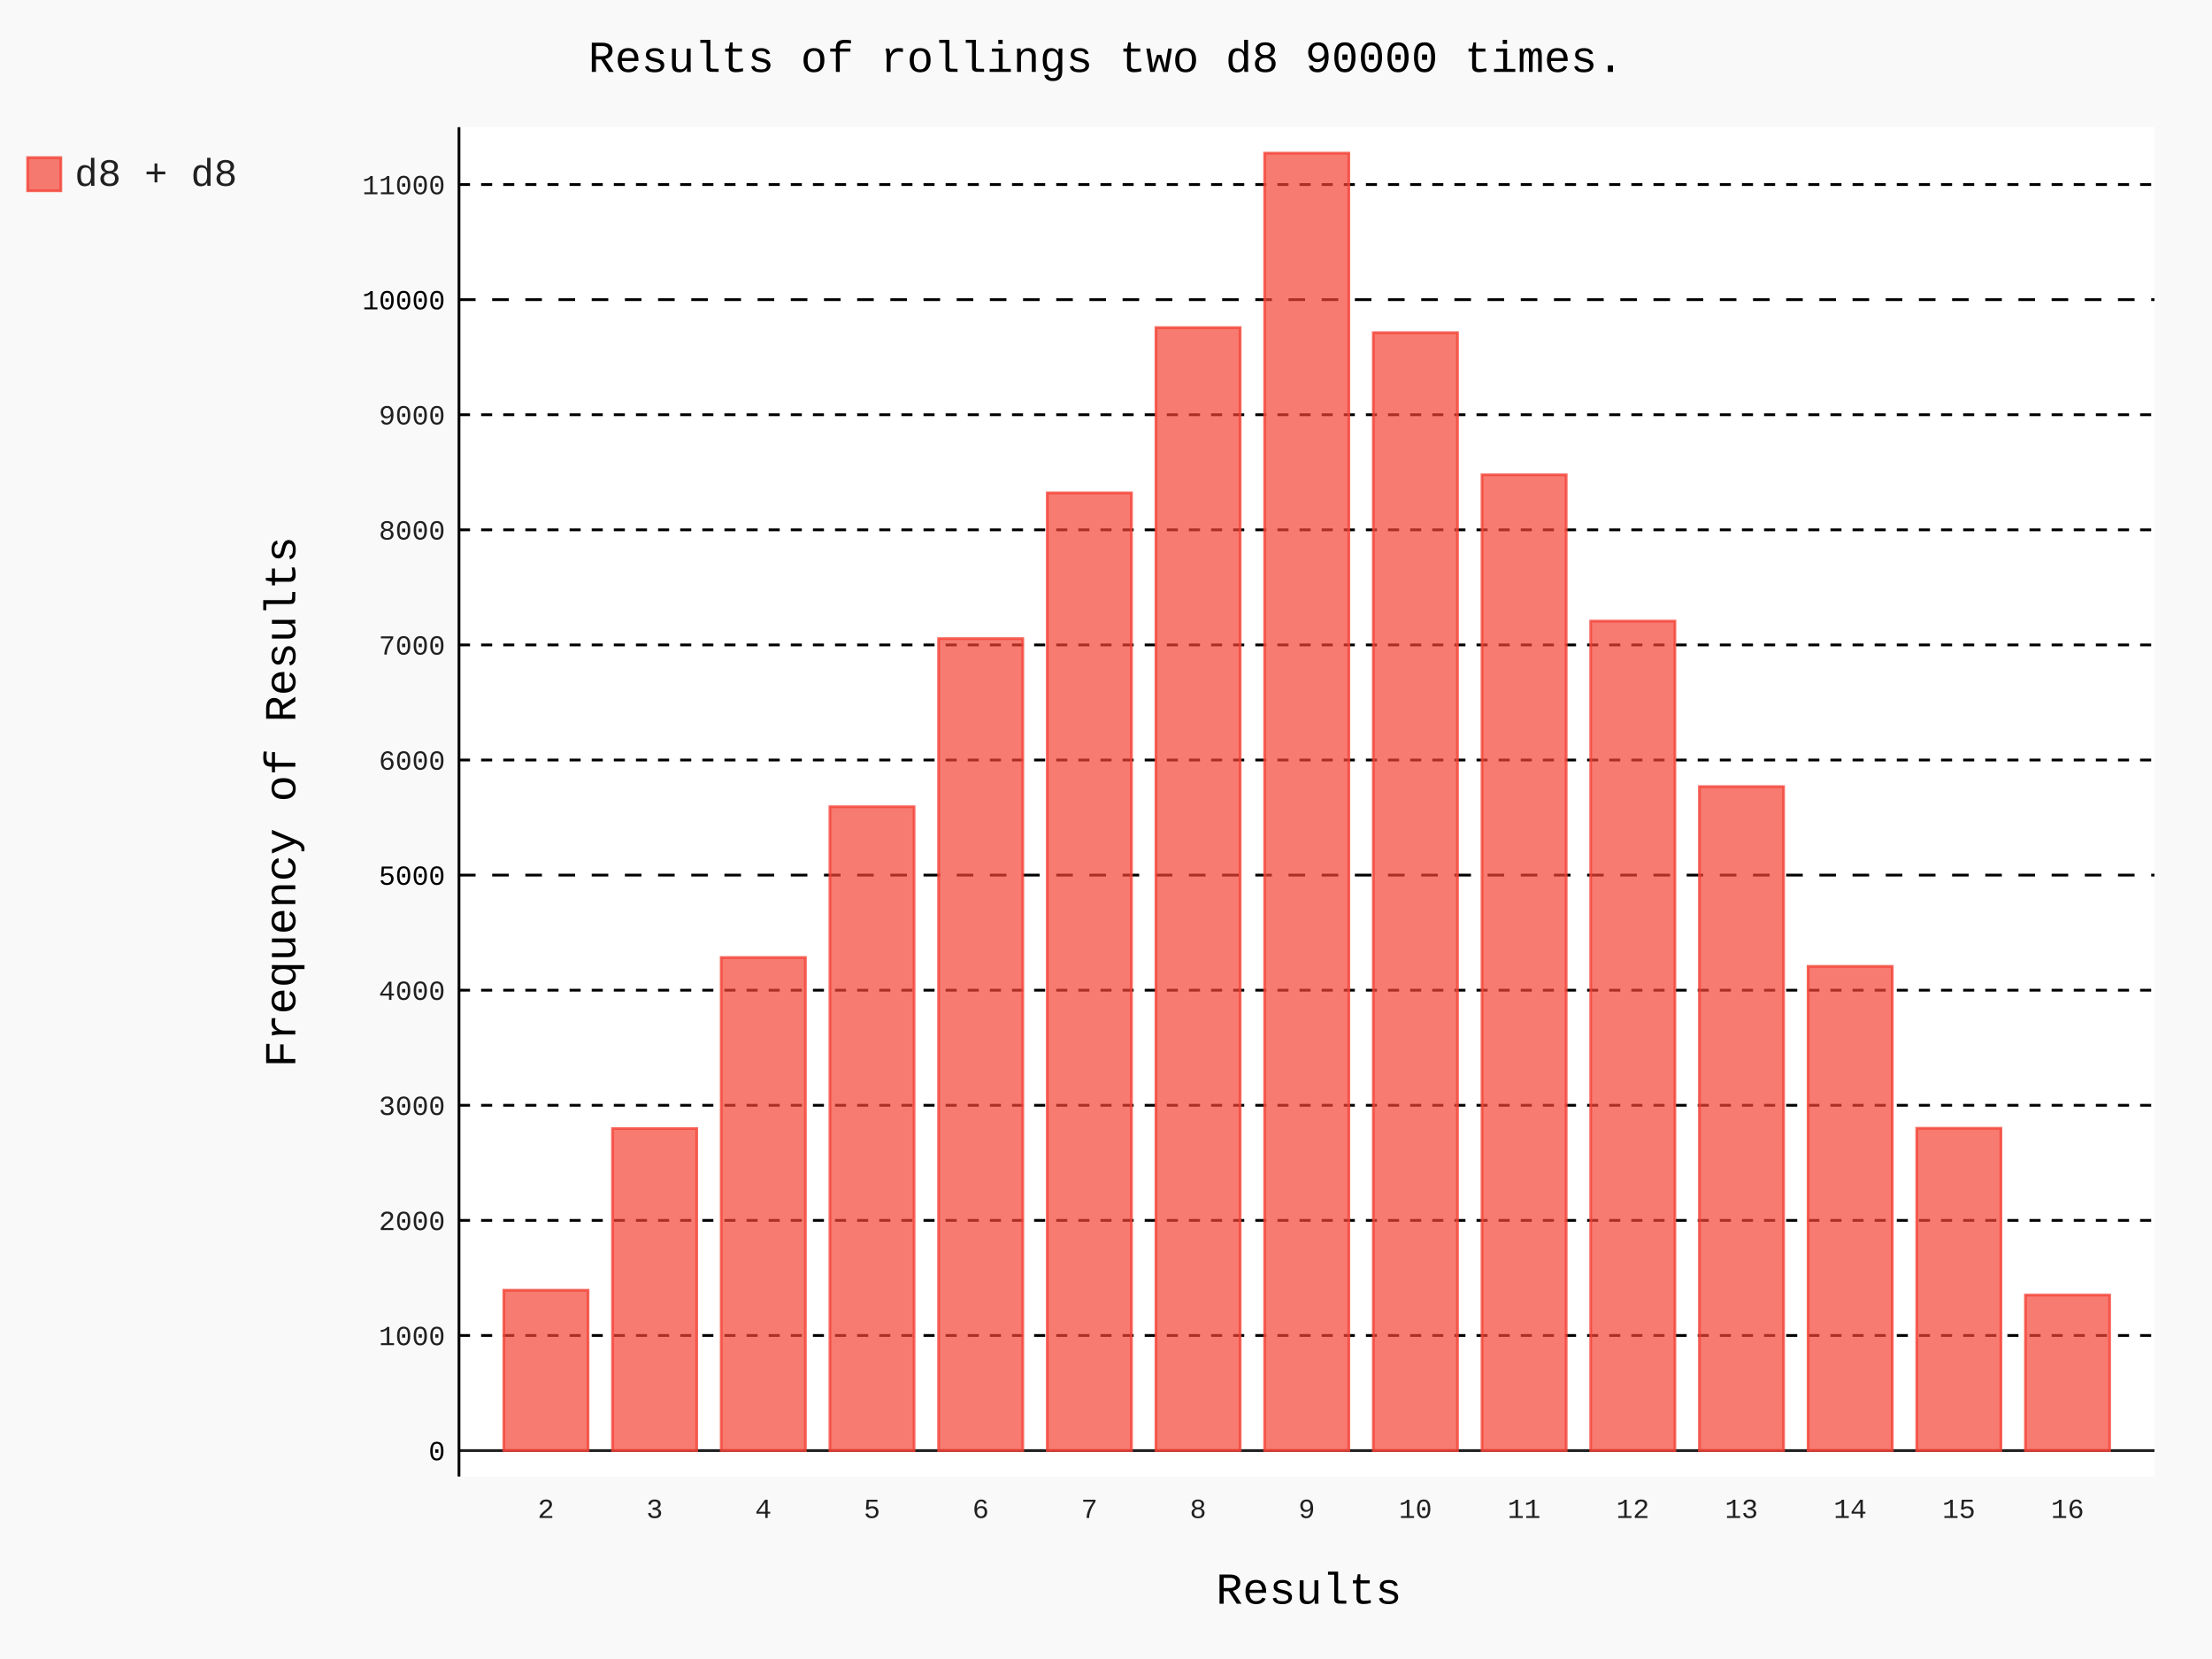
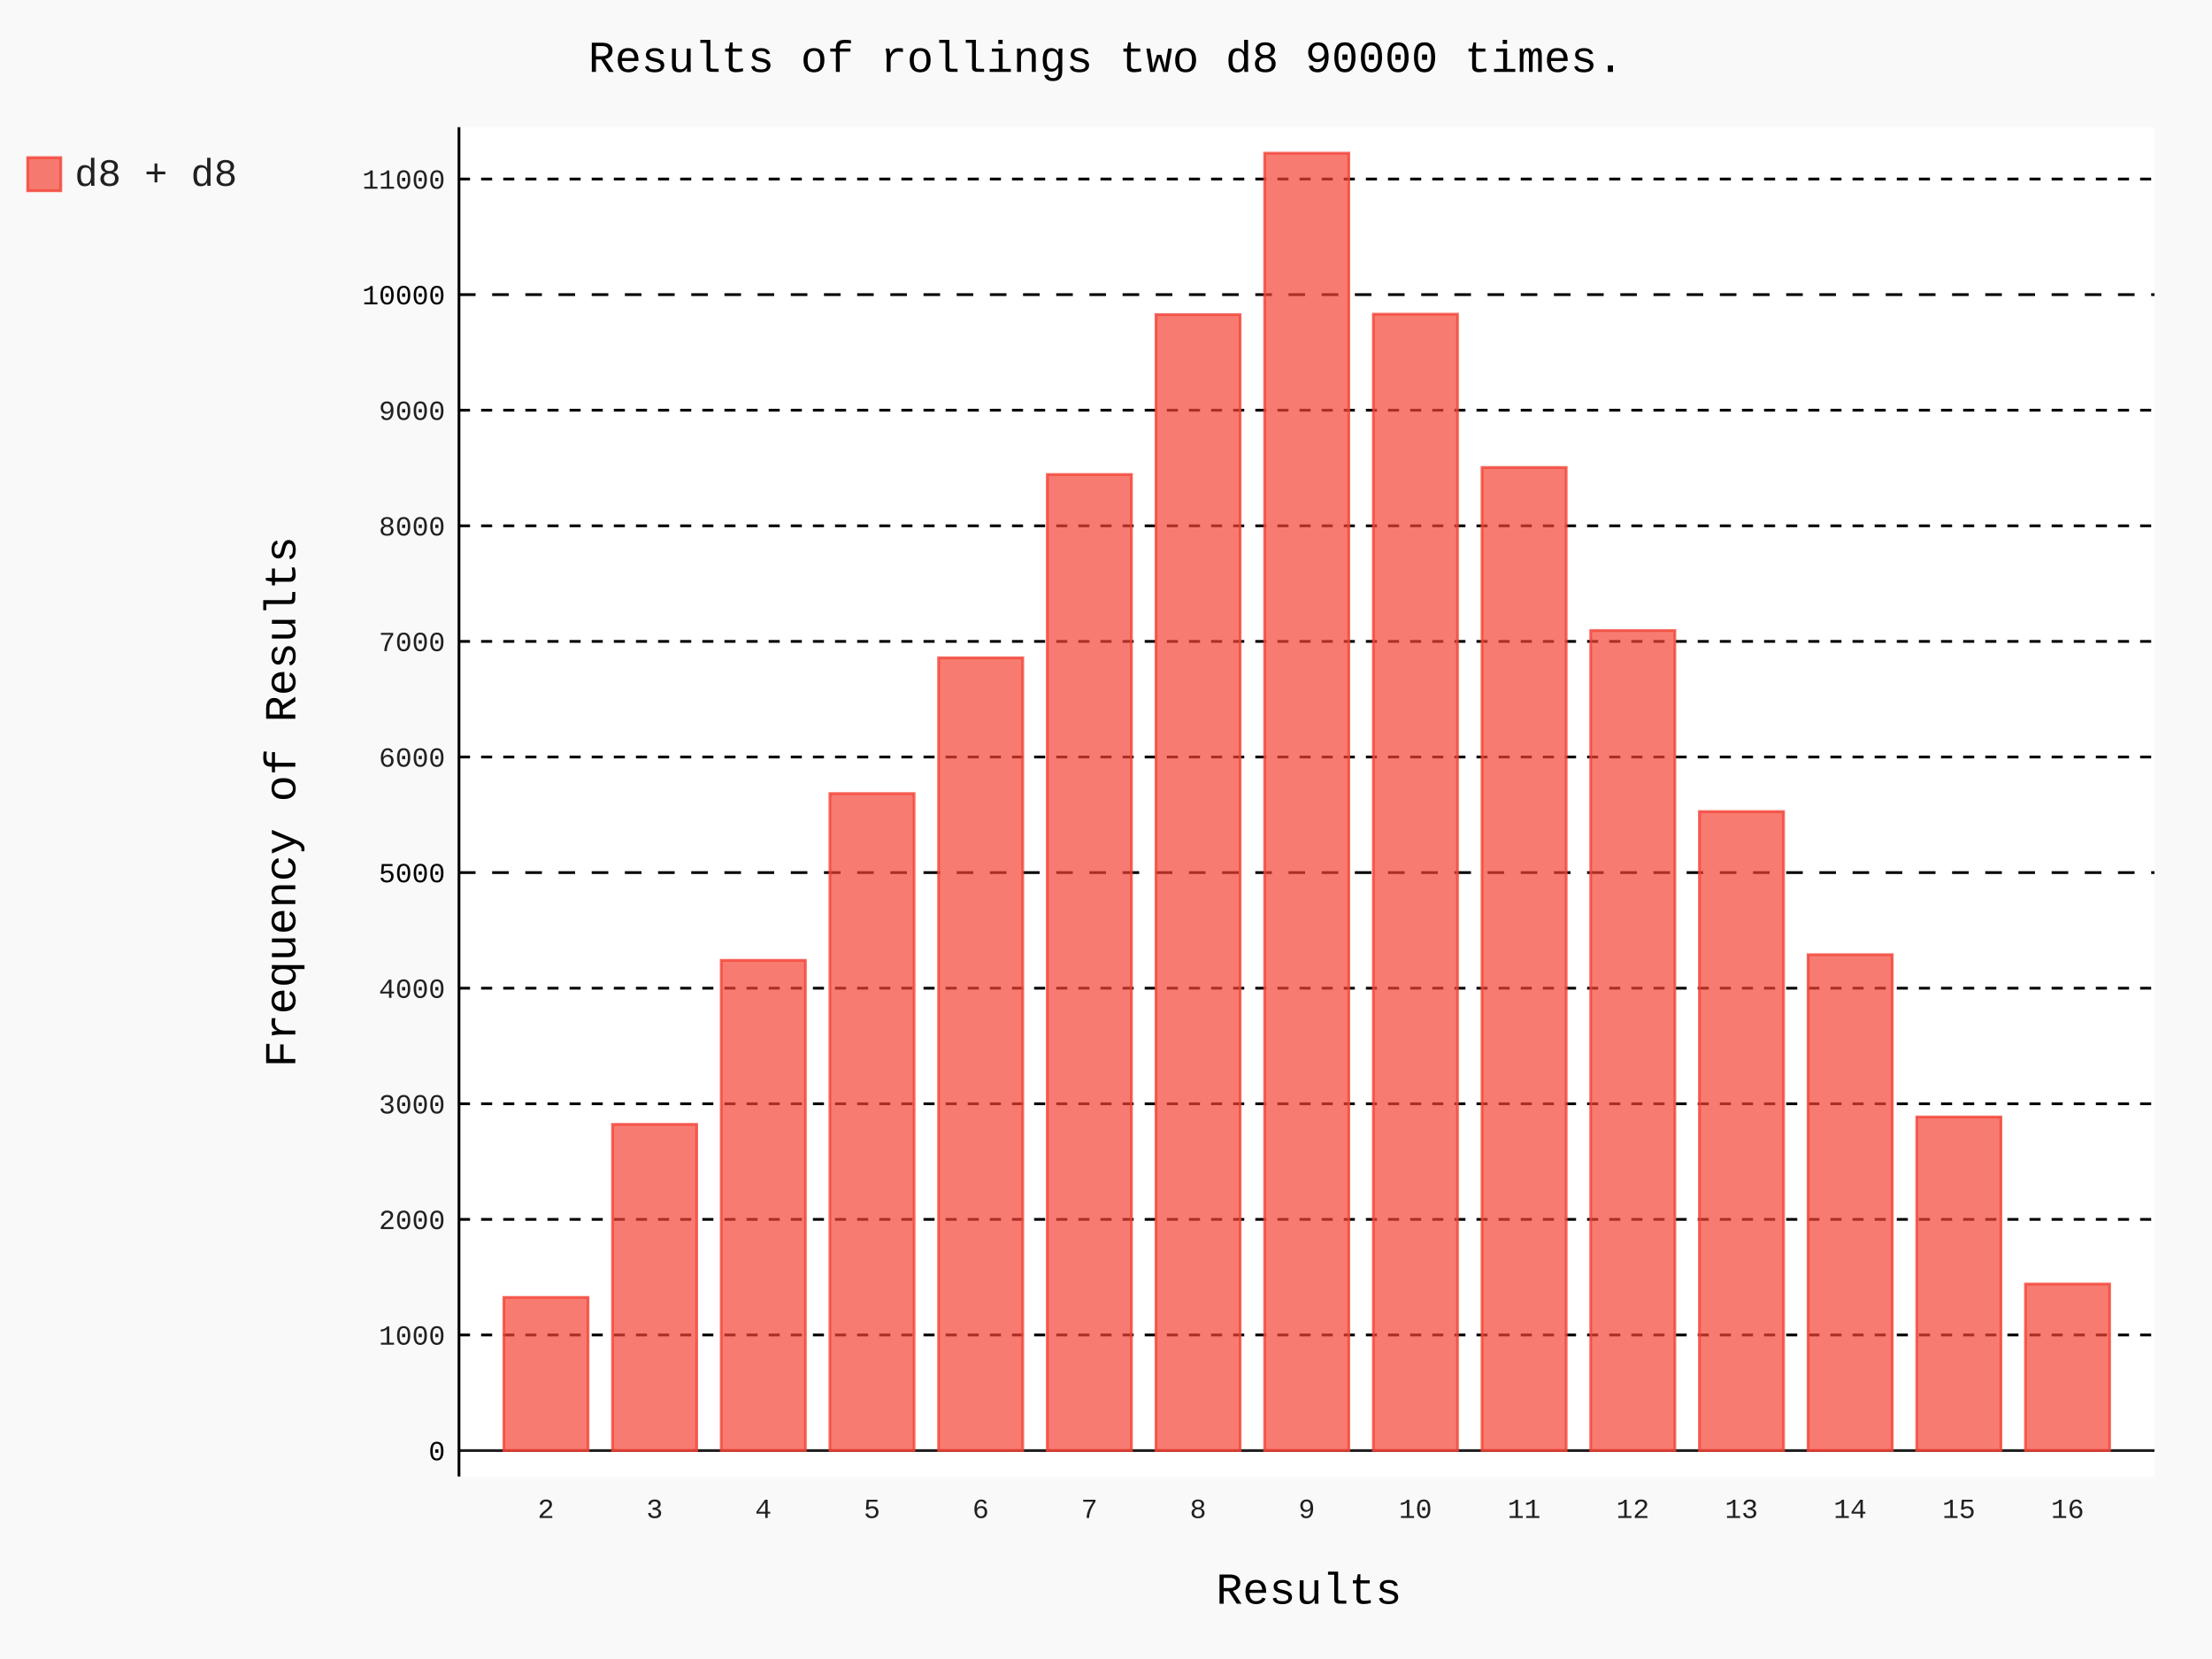
- <svg xmlns="http://www.w3.org/2000/svg" id="chart-3a198da1-9ee6-4525-b193-378cafa2816f" class="pygal-chart" viewBox="0 0 800 600">
+ <svg xmlns="http://www.w3.org/2000/svg" id="chart-6af7343d-efd2-4118-a9e9-db37e2a52ea0" class="pygal-chart" viewBox="0 0 800 600">
  <defs>
-     <style type="text/css">#chart-3a198da1-9ee6-4525-b193-378cafa2816f{-webkit-user-select:none;-webkit-font-smoothing:antialiased;font-family:Consolas,"Liberation Mono",Menlo,Courier,monospace}#chart-3a198da1-9ee6-4525-b193-378cafa2816f .title{font-family:Consolas,"Liberation Mono",Menlo,Courier,monospace;font-size:16px}#chart-3a198da1-9ee6-4525-b193-378cafa2816f .legends .legend text{font-family:Consolas,"Liberation Mono",Menlo,Courier,monospace;font-size:14px}#chart-3a198da1-9ee6-4525-b193-378cafa2816f .axis text{font-family:Consolas,"Liberation Mono",Menlo,Courier,monospace;font-size:10px}#chart-3a198da1-9ee6-4525-b193-378cafa2816f .axis text.major{font-family:Consolas,"Liberation Mono",Menlo,Courier,monospace;font-size:10px}#chart-3a198da1-9ee6-4525-b193-378cafa2816f .text-overlay text.value{font-family:Consolas,"Liberation Mono",Menlo,Courier,monospace;font-size:16px}#chart-3a198da1-9ee6-4525-b193-378cafa2816f .text-overlay text.label{font-family:Consolas,"Liberation Mono",Menlo,Courier,monospace;font-size:10px}#chart-3a198da1-9ee6-4525-b193-378cafa2816f .tooltip{font-family:Consolas,"Liberation Mono",Menlo,Courier,monospace;font-size:14px}#chart-3a198da1-9ee6-4525-b193-378cafa2816f text.no_data{font-family:Consolas,"Liberation Mono",Menlo,Courier,monospace;font-size:64px}
- #chart-3a198da1-9ee6-4525-b193-378cafa2816f{background-color:rgba(249,249,249,1)}#chart-3a198da1-9ee6-4525-b193-378cafa2816f path,#chart-3a198da1-9ee6-4525-b193-378cafa2816f line,#chart-3a198da1-9ee6-4525-b193-378cafa2816f rect,#chart-3a198da1-9ee6-4525-b193-378cafa2816f circle{-webkit-transition:150ms;-moz-transition:150ms;transition:150ms}#chart-3a198da1-9ee6-4525-b193-378cafa2816f .graph &gt; .background{fill:rgba(249,249,249,1)}#chart-3a198da1-9ee6-4525-b193-378cafa2816f .plot &gt; .background{fill:rgba(255,255,255,1)}#chart-3a198da1-9ee6-4525-b193-378cafa2816f .graph{fill:rgba(0,0,0,.87)}#chart-3a198da1-9ee6-4525-b193-378cafa2816f text.no_data{fill:rgba(0,0,0,1)}#chart-3a198da1-9ee6-4525-b193-378cafa2816f .title{fill:rgba(0,0,0,1)}#chart-3a198da1-9ee6-4525-b193-378cafa2816f .legends .legend text{fill:rgba(0,0,0,.87)}#chart-3a198da1-9ee6-4525-b193-378cafa2816f .legends .legend:hover text{fill:rgba(0,0,0,1)}#chart-3a198da1-9ee6-4525-b193-378cafa2816f .axis .line{stroke:rgba(0,0,0,1)}#chart-3a198da1-9ee6-4525-b193-378cafa2816f .axis .guide.line{stroke:rgba(0,0,0,.54)}#chart-3a198da1-9ee6-4525-b193-378cafa2816f .axis .major.line{stroke:rgba(0,0,0,.87)}#chart-3a198da1-9ee6-4525-b193-378cafa2816f .axis text.major{fill:rgba(0,0,0,1)}#chart-3a198da1-9ee6-4525-b193-378cafa2816f .axis.y .guides:hover .guide.line,#chart-3a198da1-9ee6-4525-b193-378cafa2816f .line-graph .axis.x .guides:hover .guide.line,#chart-3a198da1-9ee6-4525-b193-378cafa2816f .stackedline-graph .axis.x .guides:hover .guide.line,#chart-3a198da1-9ee6-4525-b193-378cafa2816f .xy-graph .axis.x .guides:hover .guide.line{stroke:rgba(0,0,0,1)}#chart-3a198da1-9ee6-4525-b193-378cafa2816f .axis .guides:hover text{fill:rgba(0,0,0,1)}#chart-3a198da1-9ee6-4525-b193-378cafa2816f .reactive{fill-opacity:.7;stroke-opacity:.8;stroke-width:1}#chart-3a198da1-9ee6-4525-b193-378cafa2816f .ci{stroke:rgba(0,0,0,.87)}#chart-3a198da1-9ee6-4525-b193-378cafa2816f .reactive.active,#chart-3a198da1-9ee6-4525-b193-378cafa2816f .active .reactive{fill-opacity:.8;stroke-opacity:.9;stroke-width:4}#chart-3a198da1-9ee6-4525-b193-378cafa2816f .ci .reactive.active{stroke-width:1.5}#chart-3a198da1-9ee6-4525-b193-378cafa2816f .series text{fill:rgba(0,0,0,1)}#chart-3a198da1-9ee6-4525-b193-378cafa2816f .tooltip rect{fill:rgba(255,255,255,1);stroke:rgba(0,0,0,1);-webkit-transition:opacity 150ms;-moz-transition:opacity 150ms;transition:opacity 150ms}#chart-3a198da1-9ee6-4525-b193-378cafa2816f .tooltip .label{fill:rgba(0,0,0,.87)}#chart-3a198da1-9ee6-4525-b193-378cafa2816f .tooltip .label{fill:rgba(0,0,0,.87)}#chart-3a198da1-9ee6-4525-b193-378cafa2816f .tooltip .legend{font-size:.8em;fill:rgba(0,0,0,.54)}#chart-3a198da1-9ee6-4525-b193-378cafa2816f .tooltip .x_label{font-size:.6em;fill:rgba(0,0,0,1)}#chart-3a198da1-9ee6-4525-b193-378cafa2816f .tooltip .xlink{font-size:.5em;text-decoration:underline}#chart-3a198da1-9ee6-4525-b193-378cafa2816f .tooltip .value{font-size:1.5em}#chart-3a198da1-9ee6-4525-b193-378cafa2816f .bound{font-size:.5em}#chart-3a198da1-9ee6-4525-b193-378cafa2816f .max-value{font-size:.75em;fill:rgba(0,0,0,.54)}#chart-3a198da1-9ee6-4525-b193-378cafa2816f .map-element{fill:rgba(255,255,255,1);stroke:rgba(0,0,0,.54) !important}#chart-3a198da1-9ee6-4525-b193-378cafa2816f .map-element .reactive{fill-opacity:inherit;stroke-opacity:inherit}#chart-3a198da1-9ee6-4525-b193-378cafa2816f .color-0,#chart-3a198da1-9ee6-4525-b193-378cafa2816f .color-0 a:visited{stroke:#F44336;fill:#F44336}#chart-3a198da1-9ee6-4525-b193-378cafa2816f .text-overlay .color-0 text{fill:black}
- #chart-3a198da1-9ee6-4525-b193-378cafa2816f text.no_data{text-anchor:middle}#chart-3a198da1-9ee6-4525-b193-378cafa2816f .guide.line{fill:none}#chart-3a198da1-9ee6-4525-b193-378cafa2816f .centered{text-anchor:middle}#chart-3a198da1-9ee6-4525-b193-378cafa2816f .title{text-anchor:middle}#chart-3a198da1-9ee6-4525-b193-378cafa2816f .legends .legend text{fill-opacity:1}#chart-3a198da1-9ee6-4525-b193-378cafa2816f .axis.x text{text-anchor:middle}#chart-3a198da1-9ee6-4525-b193-378cafa2816f .axis.x:not(.web) text[transform]{text-anchor:start}#chart-3a198da1-9ee6-4525-b193-378cafa2816f .axis.x:not(.web) text[transform].backwards{text-anchor:end}#chart-3a198da1-9ee6-4525-b193-378cafa2816f .axis.y text{text-anchor:end}#chart-3a198da1-9ee6-4525-b193-378cafa2816f .axis.y text[transform].backwards{text-anchor:start}#chart-3a198da1-9ee6-4525-b193-378cafa2816f .axis.y2 text{text-anchor:start}#chart-3a198da1-9ee6-4525-b193-378cafa2816f .axis.y2 text[transform].backwards{text-anchor:end}#chart-3a198da1-9ee6-4525-b193-378cafa2816f .axis .guide.line{stroke-dasharray:4,4;stroke:black}#chart-3a198da1-9ee6-4525-b193-378cafa2816f .axis .major.guide.line{stroke-dasharray:6,6;stroke:black}#chart-3a198da1-9ee6-4525-b193-378cafa2816f .horizontal .axis.y .guide.line,#chart-3a198da1-9ee6-4525-b193-378cafa2816f .horizontal .axis.y2 .guide.line,#chart-3a198da1-9ee6-4525-b193-378cafa2816f .vertical .axis.x .guide.line{opacity:0}#chart-3a198da1-9ee6-4525-b193-378cafa2816f .horizontal .axis.always_show .guide.line,#chart-3a198da1-9ee6-4525-b193-378cafa2816f .vertical .axis.always_show .guide.line{opacity:1 !important}#chart-3a198da1-9ee6-4525-b193-378cafa2816f .axis.y .guides:hover .guide.line,#chart-3a198da1-9ee6-4525-b193-378cafa2816f .axis.y2 .guides:hover .guide.line,#chart-3a198da1-9ee6-4525-b193-378cafa2816f .axis.x .guides:hover .guide.line{opacity:1}#chart-3a198da1-9ee6-4525-b193-378cafa2816f .axis .guides:hover text{opacity:1}#chart-3a198da1-9ee6-4525-b193-378cafa2816f .nofill{fill:none}#chart-3a198da1-9ee6-4525-b193-378cafa2816f .subtle-fill{fill-opacity:.2}#chart-3a198da1-9ee6-4525-b193-378cafa2816f .dot{stroke-width:1px;fill-opacity:1;stroke-opacity:1}#chart-3a198da1-9ee6-4525-b193-378cafa2816f .dot.active{stroke-width:5px}#chart-3a198da1-9ee6-4525-b193-378cafa2816f .dot.negative{fill:transparent}#chart-3a198da1-9ee6-4525-b193-378cafa2816f text,#chart-3a198da1-9ee6-4525-b193-378cafa2816f tspan{stroke:none !important}#chart-3a198da1-9ee6-4525-b193-378cafa2816f .series text.active{opacity:1}#chart-3a198da1-9ee6-4525-b193-378cafa2816f .tooltip rect{fill-opacity:.95;stroke-width:.5}#chart-3a198da1-9ee6-4525-b193-378cafa2816f .tooltip text{fill-opacity:1}#chart-3a198da1-9ee6-4525-b193-378cafa2816f .showable{visibility:hidden}#chart-3a198da1-9ee6-4525-b193-378cafa2816f .showable.shown{visibility:visible}#chart-3a198da1-9ee6-4525-b193-378cafa2816f .gauge-background{fill:rgba(229,229,229,1);stroke:none}#chart-3a198da1-9ee6-4525-b193-378cafa2816f .bg-lines{stroke:rgba(249,249,249,1);stroke-width:2px}</style>
+     <style type="text/css">#chart-6af7343d-efd2-4118-a9e9-db37e2a52ea0{-webkit-user-select:none;-webkit-font-smoothing:antialiased;font-family:Consolas,"Liberation Mono",Menlo,Courier,monospace}#chart-6af7343d-efd2-4118-a9e9-db37e2a52ea0 .title{font-family:Consolas,"Liberation Mono",Menlo,Courier,monospace;font-size:16px}#chart-6af7343d-efd2-4118-a9e9-db37e2a52ea0 .legends .legend text{font-family:Consolas,"Liberation Mono",Menlo,Courier,monospace;font-size:14px}#chart-6af7343d-efd2-4118-a9e9-db37e2a52ea0 .axis text{font-family:Consolas,"Liberation Mono",Menlo,Courier,monospace;font-size:10px}#chart-6af7343d-efd2-4118-a9e9-db37e2a52ea0 .axis text.major{font-family:Consolas,"Liberation Mono",Menlo,Courier,monospace;font-size:10px}#chart-6af7343d-efd2-4118-a9e9-db37e2a52ea0 .text-overlay text.value{font-family:Consolas,"Liberation Mono",Menlo,Courier,monospace;font-size:16px}#chart-6af7343d-efd2-4118-a9e9-db37e2a52ea0 .text-overlay text.label{font-family:Consolas,"Liberation Mono",Menlo,Courier,monospace;font-size:10px}#chart-6af7343d-efd2-4118-a9e9-db37e2a52ea0 .tooltip{font-family:Consolas,"Liberation Mono",Menlo,Courier,monospace;font-size:14px}#chart-6af7343d-efd2-4118-a9e9-db37e2a52ea0 text.no_data{font-family:Consolas,"Liberation Mono",Menlo,Courier,monospace;font-size:64px}
+ #chart-6af7343d-efd2-4118-a9e9-db37e2a52ea0{background-color:rgba(249,249,249,1)}#chart-6af7343d-efd2-4118-a9e9-db37e2a52ea0 path,#chart-6af7343d-efd2-4118-a9e9-db37e2a52ea0 line,#chart-6af7343d-efd2-4118-a9e9-db37e2a52ea0 rect,#chart-6af7343d-efd2-4118-a9e9-db37e2a52ea0 circle{-webkit-transition:150ms;-moz-transition:150ms;transition:150ms}#chart-6af7343d-efd2-4118-a9e9-db37e2a52ea0 .graph &gt; .background{fill:rgba(249,249,249,1)}#chart-6af7343d-efd2-4118-a9e9-db37e2a52ea0 .plot &gt; .background{fill:rgba(255,255,255,1)}#chart-6af7343d-efd2-4118-a9e9-db37e2a52ea0 .graph{fill:rgba(0,0,0,.87)}#chart-6af7343d-efd2-4118-a9e9-db37e2a52ea0 text.no_data{fill:rgba(0,0,0,1)}#chart-6af7343d-efd2-4118-a9e9-db37e2a52ea0 .title{fill:rgba(0,0,0,1)}#chart-6af7343d-efd2-4118-a9e9-db37e2a52ea0 .legends .legend text{fill:rgba(0,0,0,.87)}#chart-6af7343d-efd2-4118-a9e9-db37e2a52ea0 .legends .legend:hover text{fill:rgba(0,0,0,1)}#chart-6af7343d-efd2-4118-a9e9-db37e2a52ea0 .axis .line{stroke:rgba(0,0,0,1)}#chart-6af7343d-efd2-4118-a9e9-db37e2a52ea0 .axis .guide.line{stroke:rgba(0,0,0,.54)}#chart-6af7343d-efd2-4118-a9e9-db37e2a52ea0 .axis .major.line{stroke:rgba(0,0,0,.87)}#chart-6af7343d-efd2-4118-a9e9-db37e2a52ea0 .axis text.major{fill:rgba(0,0,0,1)}#chart-6af7343d-efd2-4118-a9e9-db37e2a52ea0 .axis.y .guides:hover .guide.line,#chart-6af7343d-efd2-4118-a9e9-db37e2a52ea0 .line-graph .axis.x .guides:hover .guide.line,#chart-6af7343d-efd2-4118-a9e9-db37e2a52ea0 .stackedline-graph .axis.x .guides:hover .guide.line,#chart-6af7343d-efd2-4118-a9e9-db37e2a52ea0 .xy-graph .axis.x .guides:hover .guide.line{stroke:rgba(0,0,0,1)}#chart-6af7343d-efd2-4118-a9e9-db37e2a52ea0 .axis .guides:hover text{fill:rgba(0,0,0,1)}#chart-6af7343d-efd2-4118-a9e9-db37e2a52ea0 .reactive{fill-opacity:.7;stroke-opacity:.8;stroke-width:1}#chart-6af7343d-efd2-4118-a9e9-db37e2a52ea0 .ci{stroke:rgba(0,0,0,.87)}#chart-6af7343d-efd2-4118-a9e9-db37e2a52ea0 .reactive.active,#chart-6af7343d-efd2-4118-a9e9-db37e2a52ea0 .active .reactive{fill-opacity:.8;stroke-opacity:.9;stroke-width:4}#chart-6af7343d-efd2-4118-a9e9-db37e2a52ea0 .ci .reactive.active{stroke-width:1.5}#chart-6af7343d-efd2-4118-a9e9-db37e2a52ea0 .series text{fill:rgba(0,0,0,1)}#chart-6af7343d-efd2-4118-a9e9-db37e2a52ea0 .tooltip rect{fill:rgba(255,255,255,1);stroke:rgba(0,0,0,1);-webkit-transition:opacity 150ms;-moz-transition:opacity 150ms;transition:opacity 150ms}#chart-6af7343d-efd2-4118-a9e9-db37e2a52ea0 .tooltip .label{fill:rgba(0,0,0,.87)}#chart-6af7343d-efd2-4118-a9e9-db37e2a52ea0 .tooltip .label{fill:rgba(0,0,0,.87)}#chart-6af7343d-efd2-4118-a9e9-db37e2a52ea0 .tooltip .legend{font-size:.8em;fill:rgba(0,0,0,.54)}#chart-6af7343d-efd2-4118-a9e9-db37e2a52ea0 .tooltip .x_label{font-size:.6em;fill:rgba(0,0,0,1)}#chart-6af7343d-efd2-4118-a9e9-db37e2a52ea0 .tooltip .xlink{font-size:.5em;text-decoration:underline}#chart-6af7343d-efd2-4118-a9e9-db37e2a52ea0 .tooltip .value{font-size:1.5em}#chart-6af7343d-efd2-4118-a9e9-db37e2a52ea0 .bound{font-size:.5em}#chart-6af7343d-efd2-4118-a9e9-db37e2a52ea0 .max-value{font-size:.75em;fill:rgba(0,0,0,.54)}#chart-6af7343d-efd2-4118-a9e9-db37e2a52ea0 .map-element{fill:rgba(255,255,255,1);stroke:rgba(0,0,0,.54) !important}#chart-6af7343d-efd2-4118-a9e9-db37e2a52ea0 .map-element .reactive{fill-opacity:inherit;stroke-opacity:inherit}#chart-6af7343d-efd2-4118-a9e9-db37e2a52ea0 .color-0,#chart-6af7343d-efd2-4118-a9e9-db37e2a52ea0 .color-0 a:visited{stroke:#F44336;fill:#F44336}#chart-6af7343d-efd2-4118-a9e9-db37e2a52ea0 .text-overlay .color-0 text{fill:black}
+ #chart-6af7343d-efd2-4118-a9e9-db37e2a52ea0 text.no_data{text-anchor:middle}#chart-6af7343d-efd2-4118-a9e9-db37e2a52ea0 .guide.line{fill:none}#chart-6af7343d-efd2-4118-a9e9-db37e2a52ea0 .centered{text-anchor:middle}#chart-6af7343d-efd2-4118-a9e9-db37e2a52ea0 .title{text-anchor:middle}#chart-6af7343d-efd2-4118-a9e9-db37e2a52ea0 .legends .legend text{fill-opacity:1}#chart-6af7343d-efd2-4118-a9e9-db37e2a52ea0 .axis.x text{text-anchor:middle}#chart-6af7343d-efd2-4118-a9e9-db37e2a52ea0 .axis.x:not(.web) text[transform]{text-anchor:start}#chart-6af7343d-efd2-4118-a9e9-db37e2a52ea0 .axis.x:not(.web) text[transform].backwards{text-anchor:end}#chart-6af7343d-efd2-4118-a9e9-db37e2a52ea0 .axis.y text{text-anchor:end}#chart-6af7343d-efd2-4118-a9e9-db37e2a52ea0 .axis.y text[transform].backwards{text-anchor:start}#chart-6af7343d-efd2-4118-a9e9-db37e2a52ea0 .axis.y2 text{text-anchor:start}#chart-6af7343d-efd2-4118-a9e9-db37e2a52ea0 .axis.y2 text[transform].backwards{text-anchor:end}#chart-6af7343d-efd2-4118-a9e9-db37e2a52ea0 .axis .guide.line{stroke-dasharray:4,4;stroke:black}#chart-6af7343d-efd2-4118-a9e9-db37e2a52ea0 .axis .major.guide.line{stroke-dasharray:6,6;stroke:black}#chart-6af7343d-efd2-4118-a9e9-db37e2a52ea0 .horizontal .axis.y .guide.line,#chart-6af7343d-efd2-4118-a9e9-db37e2a52ea0 .horizontal .axis.y2 .guide.line,#chart-6af7343d-efd2-4118-a9e9-db37e2a52ea0 .vertical .axis.x .guide.line{opacity:0}#chart-6af7343d-efd2-4118-a9e9-db37e2a52ea0 .horizontal .axis.always_show .guide.line,#chart-6af7343d-efd2-4118-a9e9-db37e2a52ea0 .vertical .axis.always_show .guide.line{opacity:1 !important}#chart-6af7343d-efd2-4118-a9e9-db37e2a52ea0 .axis.y .guides:hover .guide.line,#chart-6af7343d-efd2-4118-a9e9-db37e2a52ea0 .axis.y2 .guides:hover .guide.line,#chart-6af7343d-efd2-4118-a9e9-db37e2a52ea0 .axis.x .guides:hover .guide.line{opacity:1}#chart-6af7343d-efd2-4118-a9e9-db37e2a52ea0 .axis .guides:hover text{opacity:1}#chart-6af7343d-efd2-4118-a9e9-db37e2a52ea0 .nofill{fill:none}#chart-6af7343d-efd2-4118-a9e9-db37e2a52ea0 .subtle-fill{fill-opacity:.2}#chart-6af7343d-efd2-4118-a9e9-db37e2a52ea0 .dot{stroke-width:1px;fill-opacity:1;stroke-opacity:1}#chart-6af7343d-efd2-4118-a9e9-db37e2a52ea0 .dot.active{stroke-width:5px}#chart-6af7343d-efd2-4118-a9e9-db37e2a52ea0 .dot.negative{fill:transparent}#chart-6af7343d-efd2-4118-a9e9-db37e2a52ea0 text,#chart-6af7343d-efd2-4118-a9e9-db37e2a52ea0 tspan{stroke:none !important}#chart-6af7343d-efd2-4118-a9e9-db37e2a52ea0 .series text.active{opacity:1}#chart-6af7343d-efd2-4118-a9e9-db37e2a52ea0 .tooltip rect{fill-opacity:.95;stroke-width:.5}#chart-6af7343d-efd2-4118-a9e9-db37e2a52ea0 .tooltip text{fill-opacity:1}#chart-6af7343d-efd2-4118-a9e9-db37e2a52ea0 .showable{visibility:hidden}#chart-6af7343d-efd2-4118-a9e9-db37e2a52ea0 .showable.shown{visibility:visible}#chart-6af7343d-efd2-4118-a9e9-db37e2a52ea0 .gauge-background{fill:rgba(229,229,229,1);stroke:none}#chart-6af7343d-efd2-4118-a9e9-db37e2a52ea0 .bg-lines{stroke:rgba(249,249,249,1);stroke-width:2px}</style>
  </defs>
  <g class="graph bar-graph vertical">
    <rect x="0" y="0" width="800" height="600" class="background" />
    <g transform="translate(166, 46)" class="plot">
      <rect x="0" y="0" width="613.2" height="488" class="background" />
      <g class="axis y always_show">
        <g class="guides">
          <path d="M0 478.615 h613.2" class="axis major line" />
          <text x="-5" y="482.115" class="major">0</text>
        </g>
        <g class="guides">
-           <path d="M0 436.991 h613.2" class="guide line" />
-           <text x="-5" y="440.491" class="">1000</text>
+           <path d="M0 436.809 h613.2" class="guide line" />
+           <text x="-5" y="440.309" class="">1000</text>
        </g>
        <g class="guides">
-           <path d="M0 395.367 h613.2" class="guide line" />
-           <text x="-5" y="398.867" class="">2000</text>
+           <path d="M0 395.003 h613.2" class="guide line" />
+           <text x="-5" y="398.503" class="">2000</text>
        </g>
        <g class="guides">
-           <path d="M0 353.742 h613.2" class="guide line" />
-           <text x="-5" y="357.242" class="">3000</text>
+           <path d="M0 353.197 h613.2" class="guide line" />
+           <text x="-5" y="356.697" class="">3000</text>
        </g>
        <g class="guides">
-           <path d="M0 312.118 h613.2" class="guide line" />
-           <text x="-5" y="315.618" class="">4000</text>
+           <path d="M0 311.391 h613.2" class="guide line" />
+           <text x="-5" y="314.891" class="">4000</text>
        </g>
        <g class="guides">
-           <path d="M0 270.494 h613.2" class="major guide line" />
-           <text x="-5" y="273.994" class="major">5000</text>
+           <path d="M0 269.585 h613.2" class="major guide line" />
+           <text x="-5" y="273.085" class="major">5000</text>
        </g>
        <g class="guides">
-           <path d="M0 228.87 h613.2" class="guide line" />
-           <text x="-5" y="232.37" class="">6000</text>
+           <path d="M0 227.779 h613.2" class="guide line" />
+           <text x="-5" y="231.279" class="">6000</text>
        </g>
        <g class="guides">
-           <path d="M0 187.245 h613.2" class="guide line" />
-           <text x="-5" y="190.745" class="">7000</text>
+           <path d="M0 185.973 h613.2" class="guide line" />
+           <text x="-5" y="189.473" class="">7000</text>
        </g>
        <g class="guides">
-           <path d="M0 145.621 h613.2" class="guide line" />
-           <text x="-5" y="149.121" class="">8000</text>
+           <path d="M0 144.167 h613.2" class="guide line" />
+           <text x="-5" y="147.667" class="">8000</text>
        </g>
        <g class="guides">
-           <path d="M0 103.997 h613.2" class="guide line" />
-           <text x="-5" y="107.497" class="">9000</text>
+           <path d="M0 102.361 h613.2" class="guide line" />
+           <text x="-5" y="105.861" class="">9000</text>
        </g>
        <g class="guides">
-           <path d="M0 62.372 h613.2" class="major guide line" />
-           <text x="-5" y="65.872" class="major">10000</text>
+           <path d="M0 60.555 h613.2" class="major guide line" />
+           <text x="-5" y="64.055" class="major">10000</text>
        </g>
        <g class="guides">
-           <path d="M0 20.748 h613.2" class="guide line" />
-           <text x="-5" y="24.248" class="">11000</text>
+           <path d="M0 18.749 h613.2" class="guide line" />
+           <text x="-5" y="22.249" class="">11000</text>
        </g>
      </g>
      <g class="axis x">
        <path d="M0 0 v488" class="line" />
        <g class="guides">
          <path d="M31.446 0 v488" class="guide line" />
          <text x="31.446" y="503.0" class="">2</text>
        </g>
        <g class="guides">
          <path d="M70.754 0 v488" class="guide line" />
          <text x="70.754" y="503.0" class="">3</text>
        </g>
        <g class="guides">
          <path d="M110.062 0 v488" class="guide line" />
          <text x="110.062" y="503.0" class="">4</text>
        </g>
        <g class="guides">
          <path d="M149.369 0 v488" class="guide line" />
          <text x="149.369" y="503.0" class="">5</text>
        </g>
        <g class="guides">
          <path d="M188.677 0 v488" class="guide line" />
          <text x="188.677" y="503.0" class="">6</text>
        </g>
        <g class="guides">
          <path d="M227.985 0 v488" class="guide line" />
          <text x="227.985" y="503.0" class="">7</text>
        </g>
        <g class="guides">
          <path d="M267.292 0 v488" class="guide line" />
          <text x="267.292" y="503.0" class="">8</text>
        </g>
        <g class="guides">
          <path d="M306.6 0 v488" class="guide line" />
          <text x="306.6" y="503.0" class="">9</text>
        </g>
        <g class="guides">
          <path d="M345.908 0 v488" class="guide line" />
          <text x="345.908" y="503.0" class="">10</text>
        </g>
        <g class="guides">
          <path d="M385.215 0 v488" class="guide line" />
          <text x="385.215" y="503.0" class="">11</text>
        </g>
        <g class="guides">
          <path d="M424.523 0 v488" class="guide line" />
          <text x="424.523" y="503.0" class="">12</text>
        </g>
        <g class="guides">
          <path d="M463.831 0 v488" class="guide line" />
          <text x="463.831" y="503.0" class="">13</text>
        </g>
        <g class="guides">
          <path d="M503.138 0 v488" class="guide line" />
          <text x="503.138" y="503.0" class="">14</text>
        </g>
        <g class="guides">
          <path d="M542.446 0 v488" class="guide line" />
          <text x="542.446" y="503.0" class="">15</text>
        </g>
        <g class="guides">
          <path d="M581.754 0 v488" class="guide line" />
          <text x="581.754" y="503.0" class="">16</text>
        </g>
      </g>
      <g class="series serie-0 color-0">
        <g class="bars">
          <g class="bar">
-             <rect x="16.226" y="420.633" rx="0" ry="0" width="30.44" height="57.983" class="rect reactive tooltip-trigger" />
+             <rect x="16.226" y="423.222" rx="0" ry="0" width="30.44" height="55.393" class="rect reactive tooltip-trigger" />
          </g>
          <g class="bar">
-             <rect x="55.534" y="362.151" rx="0" ry="0" width="30.44" height="116.465" class="rect reactive tooltip-trigger" />
+             <rect x="55.534" y="360.639" rx="0" ry="0" width="30.44" height="117.977" class="rect reactive tooltip-trigger" />
          </g>
          <g class="bar">
-             <rect x="94.842" y="300.297" rx="0" ry="0" width="30.44" height="178.319" class="rect reactive tooltip-trigger" />
+             <rect x="94.842" y="301.316" rx="0" ry="0" width="30.44" height="177.299" class="rect reactive tooltip-trigger" />
          </g>
          <g class="bar">
-             <rect x="134.149" y="245.769" rx="0" ry="0" width="30.44" height="232.846" class="rect reactive tooltip-trigger" />
+             <rect x="134.149" y="240.99" rx="0" ry="0" width="30.44" height="237.625" class="rect reactive tooltip-trigger" />
          </g>
          <g class="bar">
-             <rect x="173.457" y="184.956" rx="0" ry="0" width="30.44" height="293.659" class="rect reactive tooltip-trigger" />
+             <rect x="173.457" y="191.91" rx="0" ry="0" width="30.44" height="286.706" class="rect reactive tooltip-trigger" />
          </g>
          <g class="bar">
-             <rect x="212.765" y="132.26" rx="0" ry="0" width="30.44" height="346.356" class="rect reactive tooltip-trigger" />
+             <rect x="212.765" y="125.605" rx="0" ry="0" width="30.44" height="353.01" class="rect reactive tooltip-trigger" />
          </g>
          <g class="bar">
-             <rect x="252.072" y="72.487" rx="0" ry="0" width="30.44" height="406.128" class="rect reactive tooltip-trigger" />
+             <rect x="252.072" y="67.788" rx="0" ry="0" width="30.44" height="410.828" class="rect reactive tooltip-trigger" />
          </g>
          <g class="bar">
            <rect x="291.38" y="9.385" rx="0" ry="0" width="30.44" height="469.231" class="rect reactive tooltip-trigger" />
          </g>
          <g class="bar">
-             <rect x="330.688" y="74.319" rx="0" ry="0" width="30.44" height="404.297" class="rect reactive tooltip-trigger" />
+             <rect x="330.688" y="67.62" rx="0" ry="0" width="30.44" height="410.995" class="rect reactive tooltip-trigger" />
          </g>
          <g class="bar">
-             <rect x="369.995" y="125.725" rx="0" ry="0" width="30.44" height="352.891" class="rect reactive tooltip-trigger" />
+             <rect x="369.995" y="123.055" rx="0" ry="0" width="30.44" height="355.56" class="rect reactive tooltip-trigger" />
          </g>
          <g class="bar">
-             <rect x="409.303" y="178.629" rx="0" ry="0" width="30.44" height="299.986" class="rect reactive tooltip-trigger" />
+             <rect x="409.303" y="182.043" rx="0" ry="0" width="30.44" height="296.572" class="rect reactive tooltip-trigger" />
          </g>
          <g class="bar">
-             <rect x="448.611" y="238.485" rx="0" ry="0" width="30.44" height="240.131" class="rect reactive tooltip-trigger" />
+             <rect x="448.611" y="247.512" rx="0" ry="0" width="30.44" height="231.104" class="rect reactive tooltip-trigger" />
          </g>
          <g class="bar">
-             <rect x="487.919" y="303.502" rx="0" ry="0" width="30.44" height="175.113" class="rect reactive tooltip-trigger" />
+             <rect x="487.919" y="299.268" rx="0" ry="0" width="30.44" height="179.348" class="rect reactive tooltip-trigger" />
          </g>
          <g class="bar">
-             <rect x="527.226" y="362.067" rx="0" ry="0" width="30.44" height="116.548" class="rect reactive tooltip-trigger" />
+             <rect x="527.226" y="357.963" rx="0" ry="0" width="30.44" height="120.652" class="rect reactive tooltip-trigger" />
          </g>
          <g class="bar">
-             <rect x="566.534" y="422.381" rx="0" ry="0" width="30.44" height="56.234" class="rect reactive tooltip-trigger" />
+             <rect x="566.534" y="418.373" rx="0" ry="0" width="30.44" height="60.242" class="rect reactive tooltip-trigger" />
          </g>
        </g>
      </g>
    </g>
    <g class="titles">
      <text x="400.0" y="26" class="title plot_title">Results of rollings two d8 90000 times.</text>
      <text x="473.4" y="580" class="title">Results</text>
      <text x="80.8" y="316.0" class="title" transform="rotate(-90 80.8 290)">Frequency of Results</text>
    </g>
    <g transform="translate(166, 46)" class="plot overlay">
      <g class="series serie-0 color-0" />
    </g>
    <g transform="translate(166, 46)" class="plot text-overlay">
      <g class="series serie-0 color-0" />
    </g>
    <g transform="translate(166, 46)" class="plot tooltip-overlay">
      <g transform="translate(0 0)" style="opacity: 0" class="tooltip">
        <rect rx="0" ry="0" width="0" height="0" class="tooltip-box" />
        <g class="text" />
      </g>
    </g>
    <g transform="translate(10, 56)" class="legends">
      <g id="activate-serie-0" class="legend reactive activate-serie">
        <rect x="0.0" y="1.0" width="12" height="12" class="color-0 reactive" />
        <text x="17.0" y="11.2">d8 + d8</text>
      </g>
    </g>
    <g transform="translate(790, 56)" class="legends" />
  </g>
</svg>
